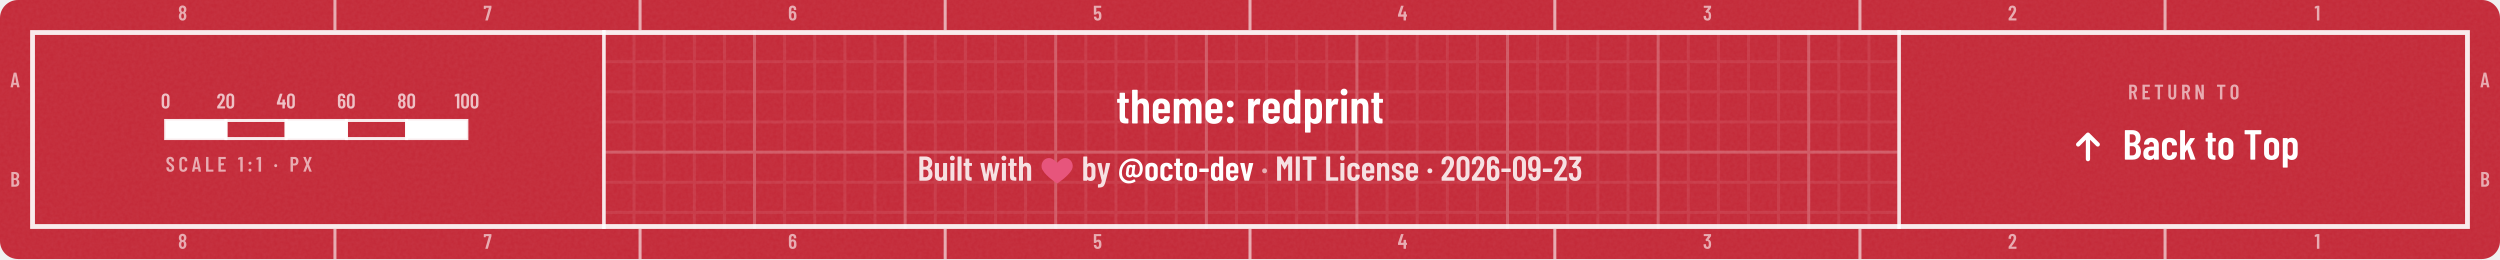
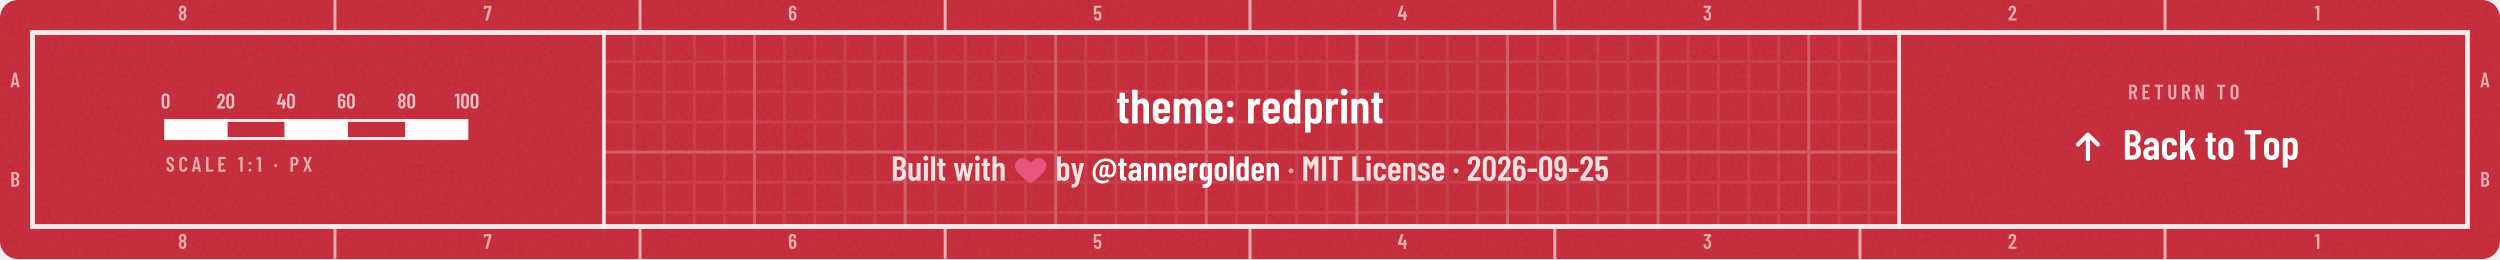
<svg xmlns="http://www.w3.org/2000/svg" width="830" height="86" viewBox="0 0 830 86" role="img" aria-labelledby="t d">
  <defs>
    <clipPath id="kc1">
      <rect x="0" y="0" width="830" height="86" rx="6" />
    </clipPath>
    <filter id="kn2" x="0" y="0" width="100%" height="100%">
      <feTurbulence type="fractalNoise" baseFrequency=".85" numOctaves="2" stitchTiles="stitch" />
      <feColorMatrix values="0 0 0 0 1 0 0 0 0 1 0 0 0 0 1 0 0 0 0.06 0" />
    </filter>
    <pattern id="kp3" width="10" height="10" patternUnits="userSpaceOnUse">
      <path d="M10 .5H.5V10" fill="none" stroke="#FFFFFF" stroke-opacity="0.075" />
    </pattern>
    <pattern id="kp4" width="50" height="50" patternUnits="userSpaceOnUse">
      <path d="M50 .5H.5V50" fill="none" stroke="#FFFFFF" stroke-opacity="0.16" />
    </pattern>
    <clipPath id="kc5">
      <path clip-rule="evenodd" d="M10 10h810v66h-810zM10 10h190v66h-190zM630 10h190v66h-190z" />
    </clipPath>
    <path id="m45" d="M27 263V339Q27 344 30 348Q34 351 39 351H286Q291 351 294 348Q298 344 298 339V263Q298 258 294 254Q291 251 286 251H39Q34 251 30 254Q27 258 27 263Z" />
    <path id="m48" d="M38 183V517Q38 604 89 658Q140 711 224 711Q309 711 360 658Q412 604 412 517V183Q412 96 360 42Q309 -11 224 -11Q140 -11 89 42Q38 96 38 183ZM296 176V524Q296 563 276 586Q257 610 224 610Q192 610 173 586Q154 563 154 524V176Q154 137 173 114Q192 90 224 90Q257 90 276 114Q296 137 296 176Z" />
    <path id="m49" d="M122 700H218Q223 700 226 696Q230 693 230 688V12Q230 7 226 4Q223 0 218 0H126Q121 0 118 4Q114 7 114 12V576Q114 578 112 580Q111 582 109 581L27 565H24Q13 565 13 576L10 643Q10 653 18 657L107 697Q114 700 122 700Z" />
    <path id="m50" d="M173 100H392Q397 100 400 96Q404 93 404 88V12Q404 7 400 4Q397 0 392 0H43Q38 0 34 4Q31 7 31 12V92Q31 101 36 107L75 160Q114 212 152 266Q189 320 215 363Q273 459 273 522Q273 562 256 585Q238 608 209 608Q180 608 163 586Q146 563 147 526V487Q147 482 144 478Q140 475 135 475H41Q36 475 32 478Q29 482 29 487V530Q33 610 84 659Q134 708 214 708Q293 708 342 656Q390 605 390 521Q390 471 373 422Q356 373 319 317Q294 277 260 229Q225 181 214 166Q184 126 170 106Q168 104 169 102Q170 100 173 100Z" />
    <path id="m51" d="M387 218Q387 169 380 134Q368 66 326 29Q283 -8 210 -8Q134 -8 86 32Q38 73 32 143Q30 165 28 207Q28 219 40 219H132Q144 219 144 207Q146 173 148 156Q153 125 169 108Q185 92 210 92Q234 92 250 108Q266 123 271 152Q276 182 276 230Q276 281 269 315Q263 341 248 355Q233 369 210 369Q195 369 183 360Q177 356 174 356Q172 356 166 360L119 408Q115 412 115 417Q115 421 118 425L243 595Q245 597 244 599Q242 601 239 601H49Q44 601 40 604Q37 608 37 613V688Q37 693 40 696Q44 700 49 700H373Q378 700 382 696Q385 693 385 688V609Q385 602 380 594L266 438Q262 432 268 431Q309 426 338 392Q368 358 378 307Q387 267 387 218Z" />
    <path id="m52" d="M443 275V194Q443 189 440 186Q436 182 431 182H401Q396 182 396 177V12Q396 7 392 4Q389 0 384 0H292Q287 0 284 4Q280 7 280 12V177Q280 182 275 182H29Q24 182 20 186Q17 189 17 194V259Q17 268 19 274L158 690Q161 700 171 700H271Q277 700 280 696Q283 693 281 686L153 293Q152 287 157 287H275Q280 287 280 292V412Q280 417 284 420Q287 424 292 424H384Q389 424 392 420Q396 417 396 412V292Q396 287 401 287H431Q436 287 440 284Q443 280 443 275Z" />
    <path id="m53" d="M400 216Q400 175 396 146Q391 72 344 32Q297 -8 219 -8Q145 -8 99 30Q53 68 43 144L40 172Q40 184 52 184H144Q156 184 157 172Q157 166 159 154Q171 92 219 92Q244 92 260 108Q275 124 280 153Q284 178 284 217Q284 254 278 281Q273 307 258 322Q242 336 219 336Q171 336 157 290Q154 279 144 279H51Q46 279 42 282Q39 286 39 291V688Q39 693 42 696Q46 700 51 700H377Q382 700 386 696Q389 693 389 688V612Q389 607 386 604Q382 600 377 600H160Q155 600 155 595V400Q155 397 157 396Q159 396 161 398Q178 416 202 426Q227 437 254 437Q314 437 350 398Q387 360 394 290Q400 259 400 216Z" />
    <path id="m54" d="M401 216Q401 193 399 151Q394 75 346 34Q299 -8 221 -8Q147 -8 101 30Q55 69 46 144Q40 171 40 207L39 532Q39 613 88 660Q138 708 219 708Q295 708 343 660Q391 612 391 532V507Q391 502 388 498Q384 495 379 495H287Q282 495 278 498Q275 502 275 507V526Q275 560 258 582Q242 605 219 605Q191 605 174 583Q156 561 156 526V423Q156 420 158 419Q160 418 162 420Q191 447 234 447Q303 447 346 403Q389 359 396 286Q401 253 401 216ZM284 224Q284 250 279 295Q267 353 220 353Q196 353 180 338Q165 322 160 292Q156 257 156 224Q156 195 159 157Q164 125 180 108Q195 91 220 91Q245 91 260 109Q276 127 281 160Q284 196 284 224Z" />
    <path id="m55" d="M90 13 255 594Q257 600 251 600H116Q111 600 111 595V559Q111 554 108 550Q104 547 99 547H28Q23 547 20 550Q16 554 16 559L17 688Q17 693 20 696Q24 700 29 700H368Q373 700 376 696Q380 693 380 688V607Q380 603 378 593L211 10Q208 0 197 0H100Q87 0 90 13Z" />
    <path id="m56" d="M325 364Q358 345 375 306Q396 259 396 200Q396 147 380 107Q360 53 318 22Q275 -8 216 -8Q158 -8 116 22Q73 52 53 106Q38 148 38 200Q38 259 56 301Q71 341 109 363Q113 366 109 369Q76 390 58 427Q38 470 38 523Q38 581 58 620Q78 664 120 688Q161 712 216 712Q270 712 312 688Q353 665 374 621Q396 579 396 523Q396 471 376 429Q358 392 325 371Q319 367 325 364ZM159 559Q152 541 152 513Q152 483 162 456Q169 435 183 423Q197 411 216 411Q237 411 252 424Q266 436 273 459Q281 483 281 513Q281 547 271 568Q264 589 250 600Q236 612 216 612Q198 612 184 602Q171 591 164 573ZM281 206Q281 244 272 271Q266 295 252 308Q237 322 216 322Q195 322 180 308Q166 294 160 268Q152 242 152 208Q152 177 158 151Q163 123 178 108Q194 92 216 92Q239 92 255 108Q271 124 276 153Q281 180 281 206Z" />
    <path id="m57" d="M384 168Q384 87 334 40Q285 -8 204 -8Q128 -8 80 40Q32 88 32 168V193Q32 198 36 202Q39 205 44 205H136Q141 205 144 202Q148 198 148 193V174Q148 140 164 118Q181 95 204 95Q232 95 250 117Q267 139 267 174V276Q267 279 265 280Q263 281 261 279Q232 253 189 253Q120 253 77 297Q34 341 27 414Q22 447 22 484Q22 518 25 549Q29 625 76 666Q124 708 203 708Q276 708 322 670Q368 631 378 556Q383 526 383 493ZM267 476Q267 506 264 543Q253 609 204 609Q179 609 163 591Q147 573 142 540Q140 516 140 476Q140 439 145 405Q150 377 166 362Q181 347 204 347Q228 347 244 362Q259 378 263 408Q267 443 267 476Z" />
    <path id="m58" d="M57 404Q57 435 77 455Q97 475 128 475Q159 475 178 455Q198 435 198 404Q198 373 178 353Q158 333 128 333Q97 333 77 353Q57 373 57 404ZM57 73Q57 104 77 124Q97 144 128 144Q159 144 178 124Q198 104 198 73Q198 42 178 22Q158 2 128 2Q97 2 77 22Q57 42 57 73Z" />
    <path id="m64" d="M722 352Q722 327 719 301Q706 204 655 150Q604 95 529 95Q465 95 431 135Q427 138 424 134Q409 113 387 104Q365 94 343 94Q292 94 262 124Q233 154 233 201Q233 218 238 250L242 283Q244 307 250 347Q268 461 367 461Q380 461 394 456Q409 451 421 440Q428 435 428 442V444Q429 455 441 455H497Q509 455 508 442L484 258Q483 252 483 240Q483 206 499 188Q515 170 541 170Q577 170 602 206Q626 243 634 303Q637 326 637 346Q637 413 609 463Q581 513 530 540Q480 567 414 567Q342 567 279 530Q216 492 174 426Q132 359 122 275Q119 251 119 229Q119 156 149 104Q179 51 228 24Q277 -3 333 -3Q408 -3 468 39Q473 42 476 42Q482 42 485 36L511 -6Q513 -9 513 -14Q513 -19 508 -23Q472 -48 424 -63Q375 -78 319 -78Q239 -78 175 -42Q111 -5 74 62Q38 130 38 221Q38 253 42 280Q55 384 109 466Q163 549 246 595Q328 641 422 641Q510 641 578 605Q646 569 684 504Q722 438 722 352ZM400 212 403 233 404 243 414 326 416 343Q419 365 408 379Q398 393 379 393Q360 393 346 379Q332 365 329 343L326 322Q320 283 320 276L312 212Q311 188 321 174Q331 161 350 161Q369 161 382 175Q396 189 400 212Z" />
    <path id="m65" d="M325 11 306 116Q306 121 300 121H154Q148 121 148 116L129 11Q128 0 116 0H25Q11 0 14 13L162 689Q164 700 175 700H281Q292 700 294 689L442 13V9Q442 0 431 0H338Q326 0 325 11ZM171 212H282Q288 212 287 217L229 533Q228 536 226 536Q224 536 223 533L166 217Q165 212 171 212Z" />
    <path id="m66" d="M242 0H66Q61 0 58 4Q54 7 54 12V688Q54 693 58 696Q61 700 66 700H224Q319 700 373 652Q427 604 427 512Q427 409 354 365Q349 362 352 359Q391 334 413 292Q435 250 435 192Q435 100 382 50Q328 0 242 0ZM170 595V409Q170 404 175 404H226Q267 404 290 429Q313 454 313 500Q313 548 290 574Q267 600 226 600H175Q170 600 170 595ZM319 208Q319 260 296 290Q273 319 233 319H175Q170 319 170 314V106Q170 101 175 101H233Q273 101 296 129Q319 157 319 208Z" />
    <path id="m67" d="M42 180V521Q42 607 94 658Q145 708 230 708Q316 708 368 658Q420 607 420 521V509Q420 504 416 500Q413 496 408 496L315 492Q303 492 303 504V529Q303 564 283 586Q263 608 230 608Q198 608 178 586Q158 564 158 529V171Q158 136 178 114Q198 92 230 92Q263 92 283 114Q303 136 303 171V196Q303 201 306 204Q310 208 315 208L408 204Q413 204 416 200Q420 197 420 192V180Q420 95 368 44Q316 -8 230 -8Q145 -8 94 44Q42 95 42 180Z" />
    <path id="m69" d="M391 600H175Q170 600 170 595V406Q170 401 175 401H303Q308 401 312 398Q315 394 315 389V312Q315 307 312 304Q308 300 303 300H175Q170 300 170 295V105Q170 100 175 100H391Q396 100 400 96Q403 93 403 88V12Q403 7 400 4Q396 0 391 0H66Q61 0 58 4Q54 7 54 12V688Q54 693 58 696Q61 700 66 700H391Q396 700 400 696Q403 693 403 688V612Q403 607 400 604Q396 600 391 600Z" />
    <path id="m73" d="M54 12V688Q54 693 58 696Q61 700 66 700H158Q163 700 166 696Q170 693 170 688V12Q170 7 166 4Q163 0 158 0H66Q61 0 58 4Q54 7 54 12Z" />
    <path id="m76" d="M54 12V688Q54 693 58 696Q61 700 66 700H158Q163 700 166 696Q170 693 170 688V105Q170 100 175 100H391Q396 100 400 96Q403 93 403 88V12Q403 7 400 4Q396 0 391 0H66Q61 0 58 4Q54 7 54 12Z" />
    <path id="m77" d="M383 700H475Q480 700 484 696Q487 693 487 688V12Q487 7 484 4Q480 0 475 0H383Q378 0 374 4Q371 7 371 12V484Q371 488 369 488Q367 488 365 485L278 327Q273 319 269 319Q265 319 260 327L173 485Q171 488 169 488Q167 488 167 484V12Q167 7 164 4Q160 0 155 0H63Q58 0 54 4Q51 7 51 12V688Q51 693 54 696Q58 700 63 700H155Q165 700 170 692L267 521Q270 517 273 521L368 692Q373 700 383 700Z" />
    <path id="m78" d="M350 700H441Q446 700 450 696Q453 693 453 688V12Q453 7 450 4Q446 0 441 0H336Q326 0 323 10L174 434Q173 437 170 436Q168 436 168 433L169 12Q169 7 166 4Q162 0 157 0H66Q61 0 58 4Q54 7 54 12V688Q54 693 58 696Q61 700 66 700H169Q179 700 182 690L332 269Q333 266 336 266Q338 267 338 270V688Q338 693 342 696Q345 700 350 700Z" />
    <path id="m79" d="M42 182V518Q42 604 94 656Q147 708 233 708Q319 708 372 656Q425 604 425 518V182Q425 96 372 44Q319 -8 233 -8Q147 -8 94 44Q42 96 42 182ZM309 177V523Q309 561 288 584Q267 608 233 608Q199 608 178 584Q158 561 158 523V177Q158 139 178 116Q199 92 233 92Q267 92 288 116Q309 139 309 177Z" />
    <path id="m80" d="M432 495Q432 405 384 350Q337 295 259 295H174Q169 295 169 290V12Q169 7 166 4Q162 0 157 0H65Q60 0 56 4Q53 7 53 12V689Q53 694 56 698Q60 701 65 701H253Q306 701 346 675Q387 649 410 602Q432 555 432 495ZM316 492Q316 542 294 572Q271 601 234 601H174Q169 601 169 596V391Q169 386 174 386H234Q271 386 294 414Q316 443 316 492Z" />
    <path id="m82" d="M318 10 233 297Q231 301 228 301H175Q170 301 170 296V12Q170 7 166 4Q163 0 158 0H66Q61 0 58 4Q54 7 54 12V688Q54 693 58 696Q61 700 66 700H254Q307 700 348 674Q388 649 410 602Q433 556 433 496Q433 434 409 389Q385 344 342 321Q338 320 339 315L437 14Q438 12 438 9Q438 0 427 0H331Q321 0 318 10ZM170 595V396Q170 391 175 391H236Q272 391 294 419Q317 447 317 495Q317 543 294 572Q272 600 236 600H175Q170 600 170 595Z" />
    <path id="m83" d="M34 173V199Q34 204 38 208Q41 211 46 211H137Q142 211 146 208Q149 204 149 199V179Q149 140 168 116Q188 92 219 92Q250 92 270 114Q290 137 290 174Q290 200 279 219Q268 238 248 255Q228 272 184 304Q134 340 104 368Q73 396 52 436Q32 475 32 527Q32 610 82 659Q132 708 214 708Q297 708 348 656Q399 605 399 520V496Q399 491 396 488Q392 484 387 484H297Q292 484 288 488Q285 491 285 496V522Q285 561 266 584Q246 608 214 608Q184 608 165 586Q146 565 146 527Q146 491 166 466Q187 441 247 397Q308 352 339 324Q370 295 387 261Q404 227 404 180Q404 95 353 44Q302 -8 219 -8Q136 -8 85 42Q34 92 34 173Z" />
    <path id="m84" d="M425 688V612Q425 607 422 604Q418 600 413 600H286Q281 600 281 595V12Q281 7 278 4Q274 0 269 0H177Q172 0 168 4Q165 7 165 12V595Q165 600 160 600H40Q35 600 32 604Q28 607 28 612V688Q28 693 32 696Q35 700 40 700H413Q418 700 422 696Q425 693 425 688Z" />
    <path id="m85" d="M50 194V688Q50 693 54 696Q57 700 62 700H154Q159 700 162 696Q166 693 166 688V182Q166 142 186 117Q206 92 239 92Q272 92 292 117Q312 142 312 182V688Q312 693 316 696Q319 700 324 700H416Q421 700 424 696Q428 693 428 688V194Q428 103 376 48Q324 -8 239 -8Q153 -8 102 48Q50 103 50 194Z" />
    <path id="m88" d="M31 14 168 347Q169 350 168 353L31 686Q30 688 30 692Q30 700 40 700H135Q145 700 148 690L228 473Q229 470 231 470Q233 470 234 473L313 690Q316 700 326 700H420Q427 700 429 696Q431 692 429 686L292 353Q291 350 292 347L429 14Q430 12 430 8Q430 0 420 0H327Q316 0 313 10L234 226Q233 229 231 229Q229 229 228 226L148 10Q145 0 134 0H40Q33 0 31 4Q29 8 31 14Z" />
    <path id="m97" d="M397 352V12Q397 7 394 4Q390 0 385 0H293Q288 0 284 4Q281 7 281 12V31Q281 34 279 35Q277 36 275 33Q240 -8 173 -8Q116 -8 72 24Q29 57 29 143Q29 233 82 271Q134 309 224 309H276Q281 309 281 314V340Q281 376 263 398Q245 419 218 419Q197 419 183 406Q169 392 166 369Q165 357 153 357H56Q44 357 45 369Q50 437 98 478Q147 519 220 519Q299 519 348 473Q397 427 397 352ZM281 160V217Q281 222 276 222H224Q190 222 169 204Q148 185 148 150Q148 119 164 104Q180 88 205 88Q235 88 258 107Q281 126 281 160Z" />
    <path id="m98" d="M399 357V154Q399 80 362 36Q325 -8 258 -8Q204 -8 168 27Q166 29 164 28Q162 27 162 24V12Q162 7 158 4Q155 0 150 0H58Q53 0 50 4Q46 7 46 12V688Q46 693 50 696Q53 700 58 700H150Q155 700 158 696Q162 693 162 688V486Q162 483 164 482Q167 482 170 486Q189 503 212 511Q236 519 258 519Q324 519 362 476Q399 433 399 357ZM222 419Q198 419 182 404Q166 388 162 362V149Q166 123 182 108Q198 92 222 92Q250 92 267 112Q284 131 284 163V348Q284 380 267 400Q250 419 222 419Z" />
    <path id="m99" d="M38 155V357Q38 430 86 474Q133 519 215 519Q297 519 345 476Q393 432 393 365V351Q393 346 390 342Q386 339 381 339L289 335Q277 335 277 347V357Q277 382 260 400Q242 419 215 419Q188 419 171 399Q154 379 154 348V163Q154 132 171 112Q188 92 215 92Q242 92 260 110Q277 129 277 155V165Q277 170 280 174Q284 177 289 177L381 176Q386 176 390 172Q393 169 393 164V146Q393 77 345 34Q297 -8 215 -8Q133 -8 86 36Q38 80 38 155Z" />
    <path id="m100" d="M287 700H379Q384 700 388 696Q391 693 391 688V12Q391 7 388 4Q384 0 379 0H287Q282 0 278 4Q275 7 275 12V24Q275 27 273 28Q271 29 269 27Q233 -8 179 -8Q112 -8 75 36Q38 80 38 154V357Q38 433 76 476Q113 519 179 519Q202 519 226 510Q250 502 269 483Q271 481 273 482Q275 483 275 486V688Q275 693 278 696Q282 700 287 700ZM275 149V362Q271 388 255 404Q239 419 215 419Q187 419 170 400Q153 380 153 348V163Q153 131 170 112Q187 92 215 92Q239 92 255 108Q271 123 275 149Z" />
    <path id="m101" d="M380 213H159Q154 213 154 208V163Q154 132 171 112Q188 92 215 92Q238 92 254 106Q271 121 276 144Q279 154 289 154L378 150Q383 150 386 146Q390 143 389 137Q382 67 338 30Q294 -8 215 -8Q133 -8 86 36Q38 79 38 154V357Q38 430 86 474Q133 519 215 519Q297 519 344 474Q392 430 392 357V225Q392 220 388 216Q385 213 380 213ZM154 348V303Q154 298 159 298H272Q277 298 277 303V348Q277 380 260 400Q243 419 215 419Q188 419 171 399Q154 379 154 348Z" />
+     <path id="m103" d="M287 511H379Q384 511 388 508Q391 504 391 499V19Q391 -89 342 -148Q293 -206 167 -206Q145 -206 134 -205Q122 -204 122 -192V-115Q122 -102 135 -104Q192 -105 222 -90Q253 -75 264 -46Q275 -17 275 30V41Q275 44 273 44Q271 45 269 42Q236 -1 175 -1Q108 -1 73 42Q38 86 38 161V357Q38 434 74 476Q109 519 175 519Q236 519 269 476Q271 473 273 474Q275 474 275 477V499Q275 504 278 508Q282 511 287 511ZM275 169V348Q275 380 258 400Q242 419 215 419Q188 419 171 399Q154 379 154 348V169Q154 138 171 118Q188 99 215 99Q242 99 258 118Q275 138 275 169Z" />
    <path id="m104" d="M397 352V12Q397 7 394 4Q390 0 385 0H293Q288 0 284 4Q281 7 281 12V343Q281 379 266 399Q251 419 223 419Q194 419 178 398Q162 377 162 340V12Q162 7 158 4Q155 0 150 0H58Q53 0 50 4Q46 7 46 12V688Q46 693 50 696Q53 700 58 700H150Q155 700 158 696Q162 693 162 688V479Q162 476 164 476Q167 475 170 479Q204 519 265 519Q330 519 364 476Q397 432 397 352Z" />
    <path id="m105" d="M36 652Q36 683 56 703Q76 723 107 723Q138 723 158 703Q177 683 177 652Q177 621 157 601Q137 581 107 581Q76 581 56 601Q36 621 36 652ZM50 12V499Q50 504 54 508Q57 511 62 511H154Q159 511 162 508Q166 504 166 499V12Q166 7 162 4Q159 0 154 0H62Q57 0 54 4Q50 7 50 12Z" />
    <path id="m107" d="M46 12V688Q46 693 50 696Q53 700 58 700H150Q155 700 158 696Q162 693 162 688V332Q162 328 164 328Q166 328 168 331L277 503Q281 511 291 511H387Q394 511 396 506Q398 502 394 496L290 339Q288 335 289 332L409 14Q410 12 410 9Q410 0 399 0H304Q294 0 291 10L217 236Q216 239 214 240Q212 240 211 237L164 167Q162 163 162 161V12Q162 7 158 4Q155 0 150 0H58Q53 0 50 4Q46 7 46 12Z" />
    <path id="m108" d="M42 12V688Q42 693 46 696Q49 700 54 700H146Q151 700 154 696Q158 693 158 688V12Q158 7 154 4Q151 0 146 0H54Q49 0 46 4Q42 7 42 12Z" />
    <path id="m109" d="M623 347V12Q623 7 620 4Q616 0 611 0H520Q515 0 512 4Q508 7 508 12V339Q508 377 493 398Q478 419 452 419Q424 419 408 398Q392 377 392 340V12Q392 7 388 4Q385 0 380 0H289Q284 0 280 4Q277 7 277 12V339Q277 377 262 398Q246 419 221 419Q193 419 177 398Q161 377 161 340V12Q161 7 158 4Q154 0 149 0H58Q53 0 50 4Q46 7 46 12V499Q46 504 50 508Q53 511 58 511H149Q154 511 158 508Q161 504 161 499V483Q161 480 163 479Q165 478 167 481Q187 501 212 510Q237 519 261 519Q335 519 370 456Q373 452 379 459Q399 491 430 505Q460 519 491 519Q556 519 590 474Q623 428 623 347Z" />
    <path id="m110" d="M397 352V12Q397 7 394 4Q390 0 385 0H293Q288 0 284 4Q281 7 281 12V343Q281 379 266 399Q251 419 223 419Q194 419 178 398Q162 377 162 340V12Q162 7 158 4Q155 0 150 0H58Q53 0 50 4Q46 7 46 12V499Q46 504 50 508Q53 511 58 511H150Q155 511 158 508Q162 504 162 499V479Q162 476 164 476Q167 475 170 479Q204 519 265 519Q330 519 364 476Q397 432 397 352Z" />
    <path id="m111" d="M38 155V356Q38 430 86 474Q134 519 216 519Q299 519 347 474Q395 430 395 356V155Q395 80 348 36Q300 -8 216 -8Q133 -8 86 36Q38 80 38 155ZM279 164V348Q279 379 262 399Q244 419 216 419Q188 419 171 400Q154 380 154 348V164Q154 132 171 112Q188 93 216 93Q244 93 262 112Q279 132 279 164Z" />
    <path id="m112" d="M403 357V155Q403 78 366 35Q329 -8 262 -8Q239 -8 215 0Q191 9 172 28Q170 30 168 29Q166 28 166 25V-177Q166 -182 162 -186Q159 -189 154 -189H62Q57 -189 54 -186Q50 -182 50 -177V499Q50 504 54 508Q57 511 62 511H154Q159 511 162 508Q166 504 166 499V487Q166 484 168 484Q171 483 174 487Q209 519 262 519Q329 519 366 476Q403 432 403 357ZM226 420Q199 420 182 400Q166 380 166 348V163Q166 131 182 112Q199 92 226 92Q254 92 271 112Q288 131 288 163V348Q288 380 271 400Q254 420 226 420Z" />
    <path id="m114" d="M297 507Q305 502 303 492L287 399Q286 387 273 392Q259 396 247 396Q235 396 225 393Q197 389 180 362Q162 334 162 296V13Q162 8 158 4Q155 1 150 1H58Q53 1 50 4Q46 8 46 13V499Q46 504 50 508Q53 511 58 511H150Q155 511 158 508Q162 504 162 499V453Q162 449 164 448Q166 448 167 452Q194 517 255 517Q282 517 297 507Z" />
    <path id="m115" d="M30 135V142Q30 147 34 150Q37 154 42 154H128Q133 154 136 150Q140 147 140 142V137Q140 113 158 97Q177 81 204 81Q230 81 245 96Q260 111 260 134Q260 154 247 168Q234 181 219 188Q204 195 165 211Q108 233 72 267Q35 301 35 368Q35 438 80 478Q124 517 200 517Q278 517 324 476Q369 434 369 364Q369 359 366 356Q362 352 357 352H273Q268 352 264 356Q261 359 261 364V370Q261 394 244 410Q228 426 203 426Q177 426 162 410Q146 393 146 370Q146 351 158 338Q170 325 185 318Q200 310 235 295Q277 278 306 262Q334 245 356 214Q377 184 377 139Q377 72 330 33Q283 -6 203 -6Q124 -6 77 32Q30 70 30 135Z" />
    <path id="m116" d="M248 429H186Q181 429 181 424V162Q181 127 194 114Q207 100 233 101H240Q245 101 248 98Q252 94 252 89V12Q252 7 248 4Q245 0 240 0H206Q138 0 104 25Q69 50 69 119V424Q69 429 64 429H29Q24 429 20 432Q17 436 17 441V499Q17 504 20 508Q24 511 29 511H64Q69 511 69 516V626Q69 631 72 634Q76 638 81 638H169Q174 638 178 634Q181 631 181 626V516Q181 511 186 511H248Q253 511 256 508Q260 504 260 499V441Q260 436 256 432Q253 429 248 429Z" />
    <path id="m117" d="M289 511H381Q386 511 390 508Q393 504 393 499V12Q393 7 390 4Q386 0 381 0H289Q284 0 280 4Q277 7 277 12V34Q277 37 275 38Q273 39 271 36Q242 -7 178 -7Q117 -7 80 30Q42 66 42 142V499Q42 504 46 508Q49 511 54 511H146Q151 511 154 508Q158 504 158 499V167Q158 92 216 92Q245 92 261 114Q277 135 277 172V499Q277 504 280 508Q284 511 289 511Z" />
-     <path id="m118" d="M141 10 19 499V503Q19 512 30 512H132Q144 512 145 501L205 190Q206 187 208 187Q210 187 211 190L270 501Q271 512 283 512L385 510Q399 510 396 497L275 10Q272 0 261 0H155Q144 0 141 10Z" />
    <path id="m119" d="M126 11 19 499V503Q19 512 30 512H118Q130 512 131 501L183 190Q184 187 186 187Q188 187 189 190L244 501Q245 512 257 512H335Q347 512 348 501L404 189Q405 186 407 186Q409 186 410 189L463 501Q464 512 476 512L563 510Q576 510 573 497L466 11Q464 0 453 0H363Q351 0 350 11L297 303Q296 306 294 306Q292 306 291 303L239 11Q238 0 226 0H139Q128 0 126 11Z" />
    <path id="m121" d="M34 -187V-115Q34 -110 37 -106Q40 -103 44 -103Q77 -102 96 -94Q115 -87 126 -66Q138 -44 143 -3L142 3L16 499V503Q16 512 27 512H125Q137 512 138 501L199 170Q200 167 202 167Q204 167 205 170L264 501Q265 512 277 512L376 510Q390 510 387 497L253 -28Q234 -99 213 -134Q192 -169 154 -184Q116 -199 45 -199H40Q38 -199 36 -196Q34 -192 34 -187Z" />
    <path id="m183" d="M37 286Q37 317 57 337Q77 357 108 357Q139 357 158 337Q178 317 178 286Q178 255 158 235Q138 215 108 215Q77 215 57 235Q37 255 37 286Z" />
  </defs>
  <rect y="0" width="830" height="86" rx="6" fill="#C32837" />
  <rect y="0" width="830" height="86" clip-path="url(#kc1)" filter="url(#kn2)" />
  <g clip-path="url(#kc5)">
    <rect y="0" width="830" height="86" fill="url(#kp3)" />
    <rect y="0" width="830" height="86" fill="url(#kp4)" />
  </g>
  <rect x="10.8" y="10.8" width="808.4" height="64.4" fill="none" stroke="#FFFFFF" stroke-opacity="0.9" stroke-width="1.6" />
  <path d="M111.2 0V10M111.2 76V86M212.5 0V10M212.5 76V86M313.8 0V10M313.8 76V86M415 0V10M415 76V86M516.2 0V10M516.2 76V86M617.5 0V10M617.5 76V86M718.8 0V10M718.8 76V86" stroke="#FFFFFF" stroke-opacity="0.6" />
  <g transform="scale(0.007 -0.007)" fill="#FFFFFF" fill-opacity="0.6">
    <use href="#m56" x="8444" y="-971" />
    <use href="#m56" x="8444" y="-11800" />
    <use href="#m55" x="22929" y="-971" />
    <use href="#m55" x="22929" y="-11800" />
    <use href="#m54" x="37375" y="-971" />
    <use href="#m54" x="37375" y="-11800" />
    <use href="#m53" x="51840" y="-971" />
    <use href="#m53" x="51840" y="-11800" />
    <use href="#m52" x="66288" y="-971" />
    <use href="#m52" x="66288" y="-11800" />
    <use href="#m51" x="80769" y="-971" />
    <use href="#m51" x="80769" y="-11800" />
    <use href="#m50" x="95234" y="-971" />
    <use href="#m50" x="95234" y="-11800" />
    <use href="#m49" x="109774" y="-971" />
    <use href="#m49" x="109774" y="-11800" />
    <use href="#m65" x="486" y="-4143" />
    <use href="#m65" x="117629" y="-4143" />
    <use href="#m66" x="483" y="-8857" />
    <use href="#m66" x="117626" y="-8857" />
  </g>
  <path d="M200.5 10V76M630.5 10V76" stroke="#FFFFFF" stroke-opacity="0.85" stroke-width="1.2" />
  <rect x="55" y="40" width="20" height="6" fill="#FFFFFF" stroke="#FFFFFF" stroke-opacity="0.9" />
  <rect x="75" y="40" width="20" height="6" fill="none" stroke="#FFFFFF" stroke-opacity="0.9" />
  <rect x="95" y="40" width="20" height="6" fill="#FFFFFF" stroke="#FFFFFF" stroke-opacity="0.9" />
  <rect x="115" y="40" width="20" height="6" fill="none" stroke="#FFFFFF" stroke-opacity="0.9" />
  <rect x="135" y="40" width="20" height="6" fill="#FFFFFF" stroke="#FFFFFF" stroke-opacity="0.9" />
  <g transform="translate(53.4 36) scale(0.007 -0.007)" fill="#FFFFFF" fill-opacity="0.7">
    <use href="#m48" x="0" />
  </g>
  <g transform="translate(71.9 36) scale(0.007 -0.007)" fill="#FFFFFF" fill-opacity="0.7">
    <use href="#m50" x="0" />
    <use href="#m48" x="425" />
  </g>
  <g transform="translate(91.8 36) scale(0.007 -0.007)" fill="#FFFFFF" fill-opacity="0.7">
    <use href="#m52" x="0" />
    <use href="#m48" x="459" />
  </g>
  <g transform="translate(111.9 36) scale(0.007 -0.007)" fill="#FFFFFF" fill-opacity="0.7">
    <use href="#m54" x="0" />
    <use href="#m48" x="429" />
  </g>
  <g transform="translate(131.9 36) scale(0.007 -0.007)" fill="#FFFFFF" fill-opacity="0.7">
    <use href="#m56" x="0" />
    <use href="#m48" x="434" />
  </g>
  <g transform="translate(150.9 36) scale(0.007 -0.007)" fill="#FFFFFF" fill-opacity="0.7">
    <use href="#m49" x="0" />
    <use href="#m48" x="274" />
    <use href="#m48" x="724" />
  </g>
  <g transform="translate(55 57) scale(0.007 -0.007)" fill="#FFFFFF" fill-opacity="0.6">
    <use href="#m83" x="0" />
    <use href="#m67" x="605" />
    <use href="#m65" x="1234" />
    <use href="#m76" x="1861" />
    <use href="#m69" x="2448" />
    <use href="#m49" x="3426" />
    <use href="#m58" x="3871" />
    <use href="#m49" x="4294" />
    <use href="#m183" x="5111" />
    <use href="#m80" x="5869" />
    <use href="#m88" x="6498" />
  </g>
  <g transform="translate(370.6 41) scale(0.016 -0.016)" fill="#FFFFFF">
    <use href="#m116" x="0" />
    <use href="#m104" x="282" />
    <use href="#m101" x="721" />
    <use href="#m109" x="1147" />
    <use href="#m101" x="1812" />
    <use href="#m58" x="2238" />
    <use href="#m114" x="2690" />
    <use href="#m101" x="3003" />
    <use href="#m100" x="3429" />
    <use href="#m112" x="3866" />
    <use href="#m114" x="4307" />
    <use href="#m105" x="4620" />
    <use href="#m110" x="4835" />
    <use href="#m116" x="5274" />
  </g>
-   <g transform="translate(304.6 60) scale(0.0115 -0.0115)" fill="#FFFFFF" fill-opacity="0.85">
+   <g transform="translate(295.8 60) scale(0.0115 -0.0115)" fill="#FFFFFF" fill-opacity="0.85">
    <use href="#m66" x="0" />
    <use href="#m117" x="462" />
    <use href="#m105" x="900" />
    <use href="#m108" x="1115" />
    <use href="#m116" x="1314" />
    <use href="#m119" x="1796" />
    <use href="#m105" x="2388" />
    <use href="#m116" x="2603" />
    <use href="#m104" x="2885" />
  </g>
-   <g transform="translate(345.1 50.8) scale(0.4888)" fill="#E7557C" stroke="#E7557C" stroke-width="1.2" stroke-linejoin="round">
+   <g transform="translate(336.3 50.8) scale(0.4888)" fill="#E7557C" stroke="#E7557C" stroke-width="1.2" stroke-linejoin="round">
    <path d="M12 20s-7-4.5-9.5-9C1 8 3 4 6.5 4 9 4 12 7.5 12 7.5S15 4 17.5 4C21 4 23 8 21.5 11c-2.5 4.5-9.5 9-9.5 9z" />
  </g>
-   <g transform="translate(359.1 60) scale(0.0115 -0.0115)" fill="#FFFFFF" fill-opacity="0.85">
+   <g transform="translate(350.4 60) scale(0.0115 -0.0115)" fill="#FFFFFF" fill-opacity="0.85">
    <use href="#m98" x="0" />
    <use href="#m121" x="437" />
  </g>
-   <g transform="translate(371.1 60) scale(0.0115 -0.0115)" fill="#FFFFFF">
+   <g transform="translate(362.3 60) scale(0.0115 -0.0115)" fill="#FFFFFF">
    <use href="#m64" x="0" />
-     <use href="#m111" x="759" />
-     <use href="#m99" x="1191" />
-     <use href="#m116" x="1613" />
-     <use href="#m111" x="1895" />
-     <use href="#m45" x="2327" />
-     <use href="#m100" x="2652" />
-     <use href="#m101" x="3089" />
-     <use href="#m118" x="3515" />
-   </g>
-   <g transform="translate(418.6 60) scale(0.0115 -0.0115)" fill="#FFFFFF" fill-opacity="0.6">
+     <use href="#m116" x="759" />
+     <use href="#m97" x="1041" />
+     <use href="#m110" x="1475" />
+     <use href="#m110" x="1914" />
+     <use href="#m101" x="2353" />
+     <use href="#m114" x="2779" />
+     <use href="#m103" x="3092" />
+     <use href="#m111" x="3523" />
+     <use href="#m108" x="3955" />
+     <use href="#m100" x="4154" />
+     <use href="#m101" x="4591" />
+     <use href="#m110" x="5017" />
+   </g>
+   <g transform="translate(427.4 60) scale(0.0115 -0.0115)" fill="#FFFFFF" fill-opacity="0.6">
    <use href="#m183" x="0" />
  </g>
-   <g transform="translate(423.4 60) scale(0.0115 -0.0115)" fill="#FFFFFF" fill-opacity="0.85">
+   <g transform="translate(432.1 60) scale(0.0115 -0.0115)" fill="#FFFFFF" fill-opacity="0.85">
    <use href="#m77" x="0" />
    <use href="#m73" x="538" />
    <use href="#m84" x="762" />
    <use href="#m76" x="1414" />
    <use href="#m105" x="1829" />
    <use href="#m99" x="2044" />
    <use href="#m101" x="2466" />
    <use href="#m110" x="2892" />
    <use href="#m115" x="3331" />
    <use href="#m101" x="3729" />
    <use href="#m183" x="4355" />
    <use href="#m50" x="4770" />
    <use href="#m48" x="5195" />
    <use href="#m50" x="5645" />
    <use href="#m54" x="6070" />
    <use href="#m45" x="6499" />
    <use href="#m48" x="6824" />
    <use href="#m57" x="7274" />
    <use href="#m45" x="7697" />
    <use href="#m50" x="8022" />
-     <use href="#m51" x="8447" />
+     <use href="#m53" x="8447" />
  </g>
  <g transform="translate(706.5 33) scale(0.007 -0.007)" fill="#FFFFFF" fill-opacity="0.6">
    <use href="#m82" x="0" />
    <use href="#m69" x="632" />
    <use href="#m84" x="1239" />
    <use href="#m85" x="1862" />
    <use href="#m82" x="2512" />
    <use href="#m78" x="3144" />
    <use href="#m84" x="4194" />
    <use href="#m79" x="4817" />
  </g>
  <g transform="rotate(-90 693.2 48.5)">
    <g transform="translate(686.7 42) scale(0.5417)" fill="none" stroke="#FFFFFF" stroke-width="2.6" stroke-linecap="round" stroke-linejoin="round">
      <path d="M4 12h15M13 6l6 6-6 6" />
    </g>
  </g>
  <g transform="translate(704.7 53) scale(0.014 -0.014)" fill="#FFFFFF">
    <use href="#m66" x="0" />
    <use href="#m97" x="462" />
    <use href="#m99" x="896" />
    <use href="#m107" x="1318" />
    <use href="#m116" x="1951" />
    <use href="#m111" x="2233" />
    <use href="#m84" x="2865" />
    <use href="#m111" x="3317" />
    <use href="#m112" x="3749" />
  </g>
</svg>
